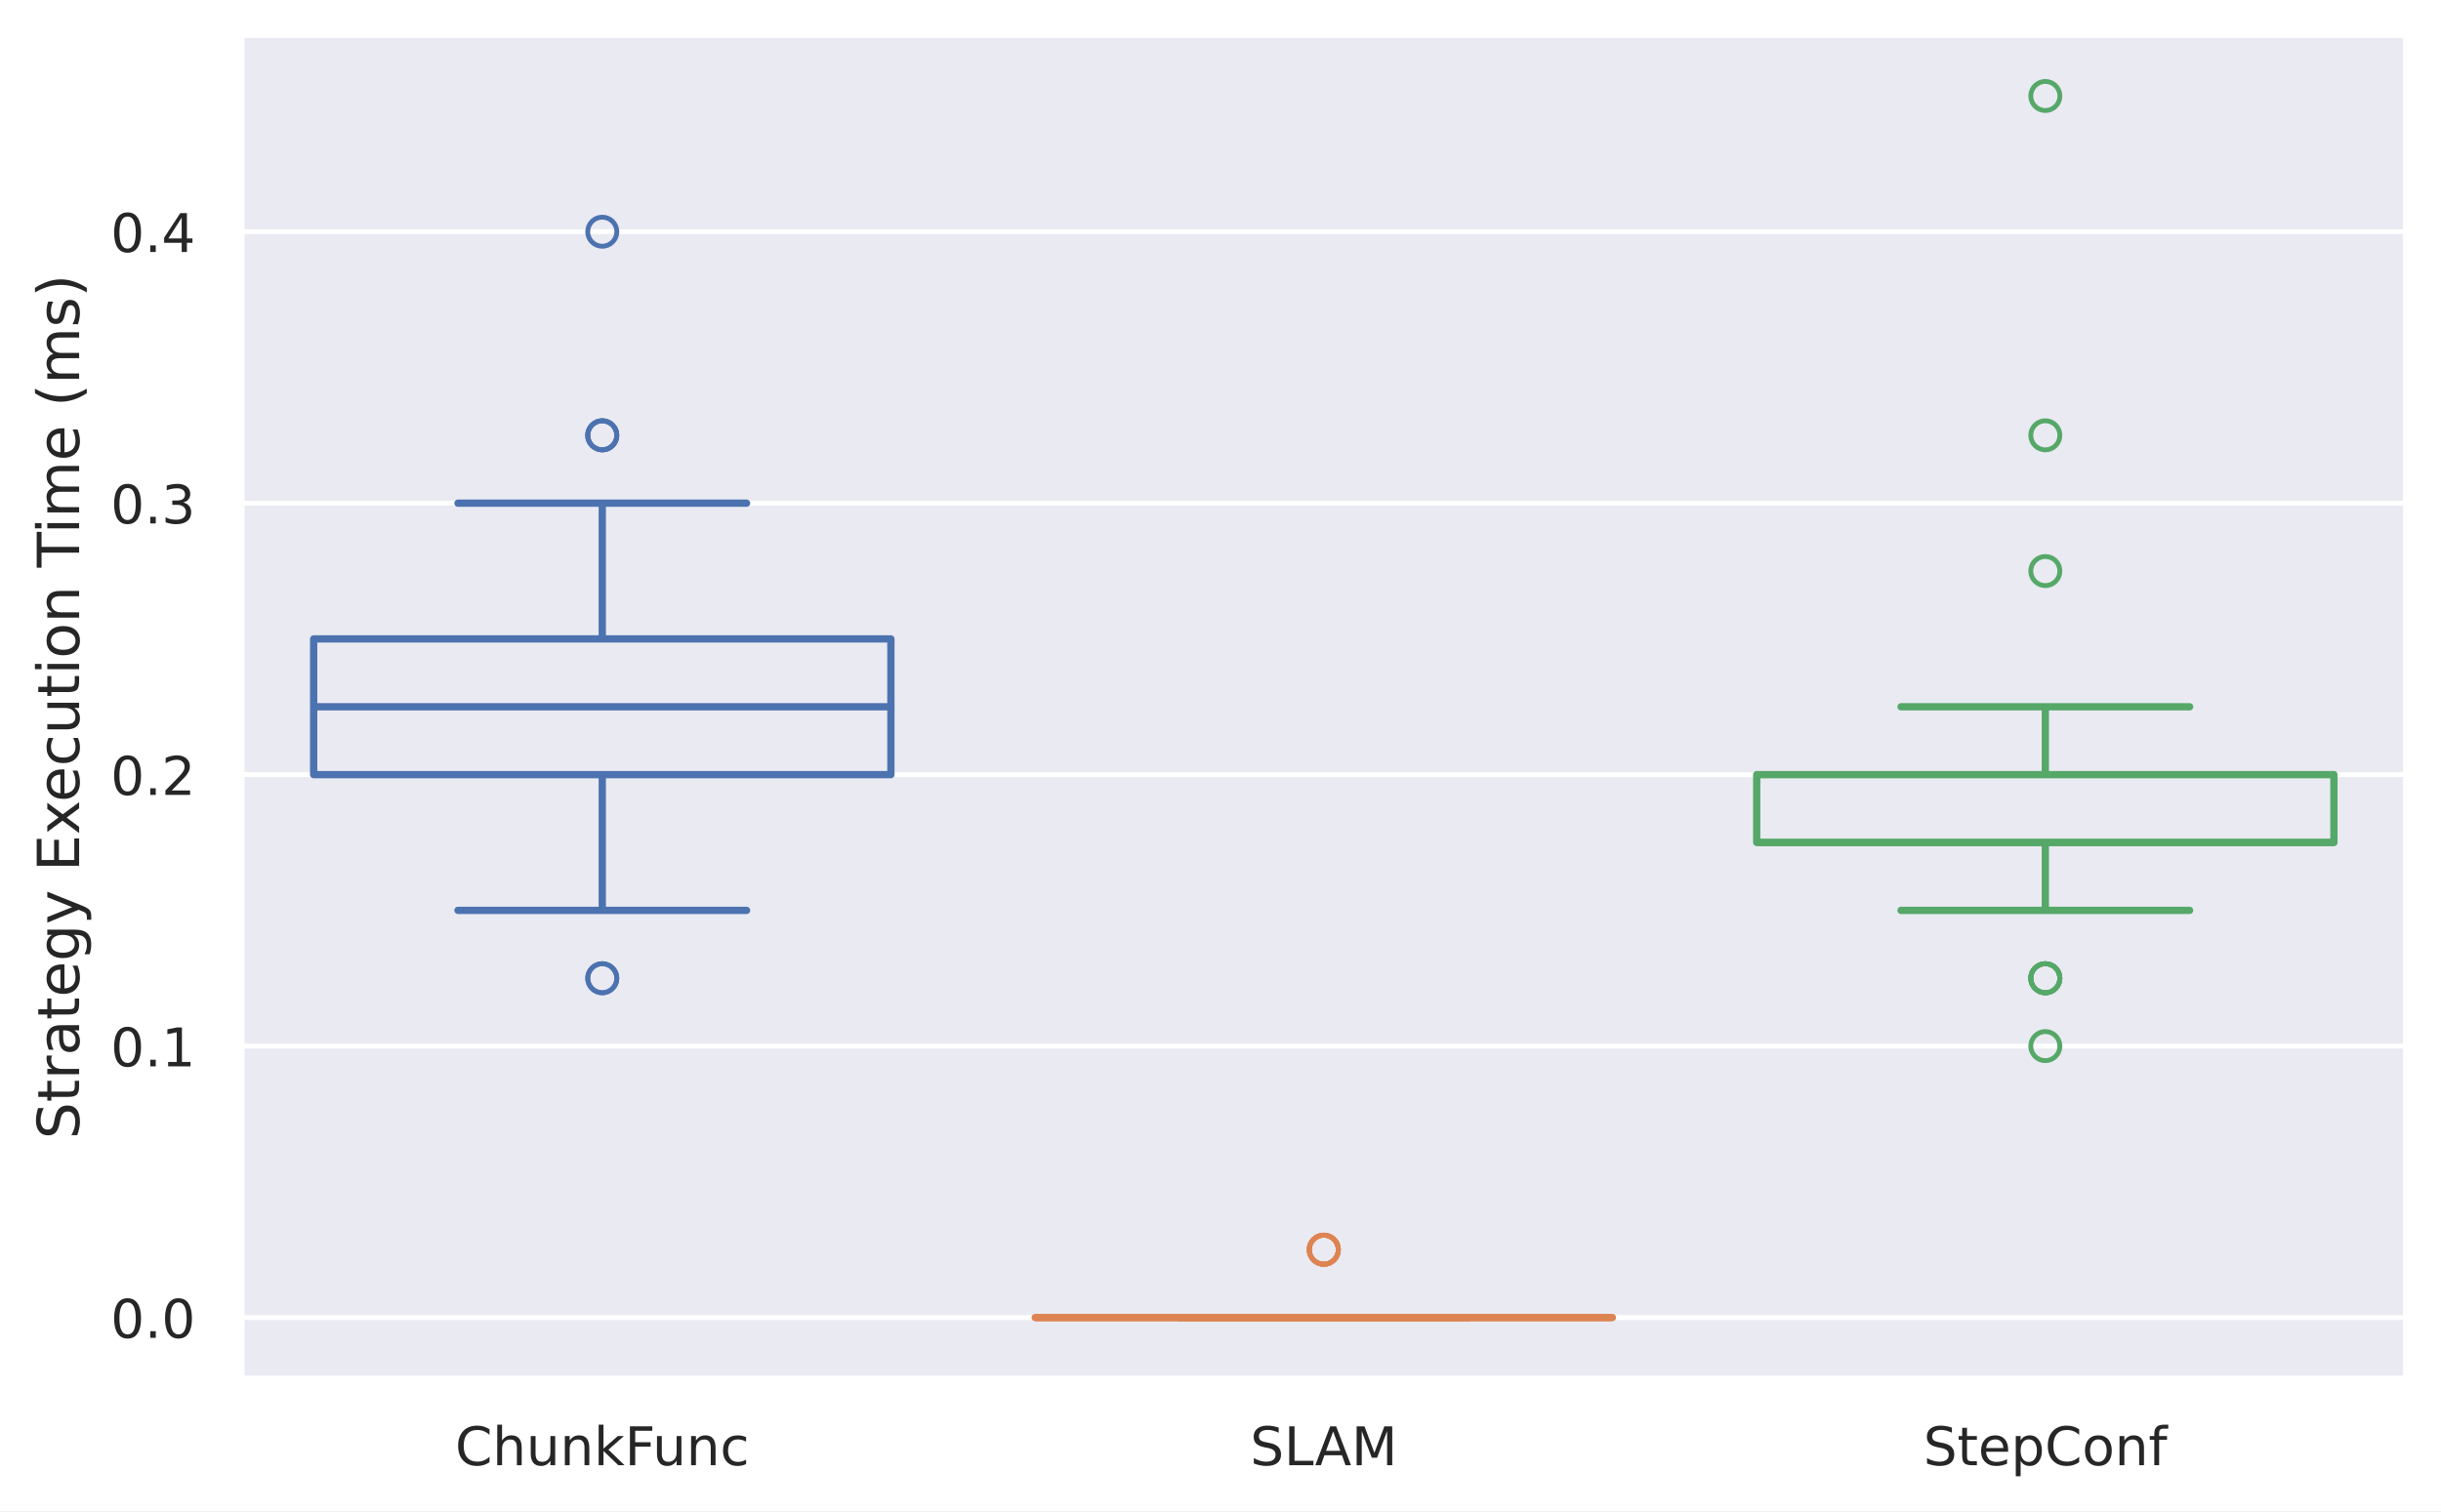
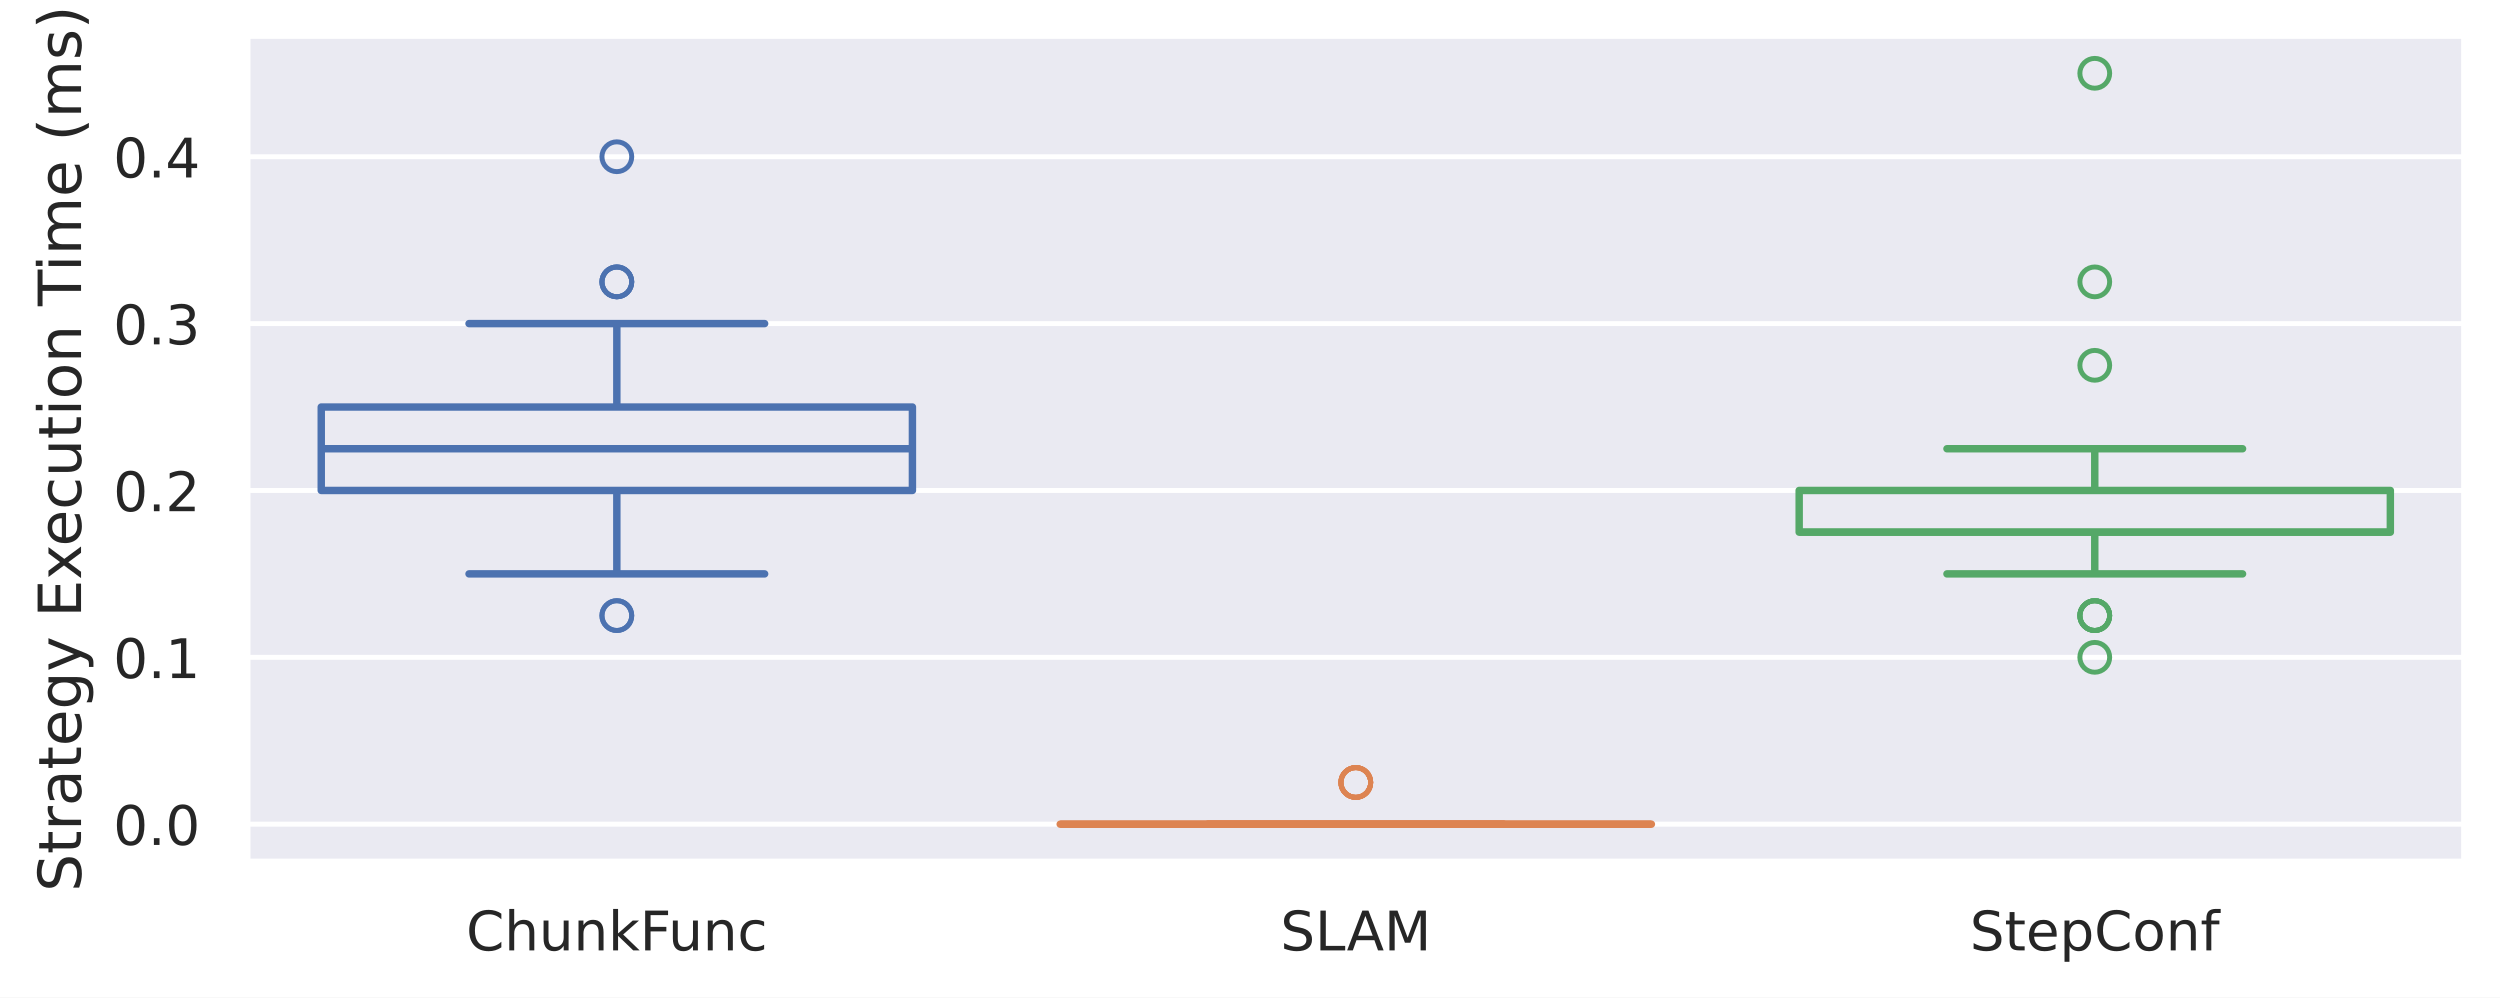
- <svg xmlns="http://www.w3.org/2000/svg" xmlns:xlink="http://www.w3.org/1999/xlink" width="503.407pt" height="311.746pt" viewBox="0 0 503.407 311.746" version="1.1">
+ <svg xmlns="http://www.w3.org/2000/svg" xmlns:xlink="http://www.w3.org/1999/xlink" width="503.407pt" height="200.866pt" viewBox="0 0 503.407 200.866" version="1.1">
  <defs>
    <style type="text/css">*{stroke-linejoin: round; stroke-linecap: butt}</style>
  </defs>
  <g id="figure_1">
    <g id="patch_1">
-       <path d="M 0 311.746  L 503.407 311.746  L 503.407 0  L 0 0  z " style="fill: #ffffff" />
+       <path d="M 0 200.866  L 503.407 200.866  L 503.407 0  L 0 0  z " style="fill: #ffffff" />
    </g>
    <g id="axes_1">
      <g id="patch_2">
-         <path d="M 49.807 284.4  L 496.207 284.4  L 496.207 7.2  L 49.807 7.2  z " style="fill: #eaeaf2" />
+         <path d="M 49.807 173.52  L 496.207 173.52  L 496.207 7.2  L 49.807 7.2  z " style="fill: #eaeaf2" />
      </g>
      <g id="matplotlib.axis_1">
        <g id="xtick_1">
          <g id="text_1">
-             <g style="fill: #262626" transform="translate(93.86867 302.2583) scale(0.11 -0.11)">
+             <g style="fill: #262626" transform="translate(93.86867 191.3783) scale(0.11 -0.11)">
              <defs>
                <path id="DejaVuSans-43" d="M 4122 4306  L 4122 3641  Q 3803 3938 3442 4084  Q 3081 4231 2675 4231  Q 1875 4231 1450 3742  Q 1025 3253 1025 2328  Q 1025 1406 1450 917  Q 1875 428 2675 428  Q 3081 428 3442 575  Q 3803 722 4122 1019  L 4122 359  Q 3791 134 3420 21  Q 3050 -91 2638 -91  Q 1578 -91 968 557  Q 359 1206 359 2328  Q 359 3453 968 4101  Q 1578 4750 2638 4750  Q 3056 4750 3426 4639  Q 3797 4528 4122 4306  z " transform="scale(0.015625)" />
                <path id="DejaVuSans-68" d="M 3513 2113  L 3513 0  L 2938 0  L 2938 2094  Q 2938 2591 2744 2837  Q 2550 3084 2163 3084  Q 1697 3084 1428 2787  Q 1159 2491 1159 1978  L 1159 0  L 581 0  L 581 4863  L 1159 4863  L 1159 2956  Q 1366 3272 1645 3428  Q 1925 3584 2291 3584  Q 2894 3584 3203 3211  Q 3513 2838 3513 2113  z " transform="scale(0.015625)" />
                <path id="DejaVuSans-75" d="M 544 1381  L 544 3500  L 1119 3500  L 1119 1403  Q 1119 906 1312 657  Q 1506 409 1894 409  Q 2359 409 2629 706  Q 2900 1003 2900 1516  L 2900 3500  L 3475 3500  L 3475 0  L 2900 0  L 2900 538  Q 2691 219 2414 64  Q 2138 -91 1772 -91  Q 1169 -91 856 284  Q 544 659 544 1381  z M 1991 3584  L 1991 3584  z " transform="scale(0.015625)" />
                <path id="DejaVuSans-6e" d="M 3513 2113  L 3513 0  L 2938 0  L 2938 2094  Q 2938 2591 2744 2837  Q 2550 3084 2163 3084  Q 1697 3084 1428 2787  Q 1159 2491 1159 1978  L 1159 0  L 581 0  L 581 3500  L 1159 3500  L 1159 2956  Q 1366 3272 1645 3428  Q 1925 3584 2291 3584  Q 2894 3584 3203 3211  Q 3513 2838 3513 2113  z " transform="scale(0.015625)" />
                <path id="DejaVuSans-6b" d="M 581 4863  L 1159 4863  L 1159 1991  L 2875 3500  L 3609 3500  L 1753 1863  L 3688 0  L 2938 0  L 1159 1709  L 1159 0  L 581 0  L 581 4863  z " transform="scale(0.015625)" />
                <path id="DejaVuSans-46" d="M 628 4666  L 3309 4666  L 3309 4134  L 1259 4134  L 1259 2759  L 3109 2759  L 3109 2228  L 1259 2228  L 1259 0  L 628 0  L 628 4666  z " transform="scale(0.015625)" />
                <path id="DejaVuSans-63" d="M 3122 3366  L 3122 2828  Q 2878 2963 2633 3030  Q 2388 3097 2138 3097  Q 1578 3097 1268 2742  Q 959 2388 959 1747  Q 959 1106 1268 751  Q 1578 397 2138 397  Q 2388 397 2633 464  Q 2878 531 3122 666  L 3122 134  Q 2881 22 2623 -34  Q 2366 -91 2075 -91  Q 1284 -91 818 406  Q 353 903 353 1747  Q 353 2603 823 3093  Q 1294 3584 2113 3584  Q 2378 3584 2631 3529  Q 2884 3475 3122 3366  z " transform="scale(0.015625)" />
              </defs>
              <use xlink:href="#DejaVuSans-43" />
              <use xlink:href="#DejaVuSans-68" x="69.824" />
              <use xlink:href="#DejaVuSans-75" x="133.203" />
              <use xlink:href="#DejaVuSans-6e" x="196.582" />
              <use xlink:href="#DejaVuSans-6b" x="259.961" />
              <use xlink:href="#DejaVuSans-46" x="317.871" />
              <use xlink:href="#DejaVuSans-75" x="369.891" />
              <use xlink:href="#DejaVuSans-6e" x="433.27" />
              <use xlink:href="#DejaVuSans-63" x="496.648" />
            </g>
          </g>
        </g>
        <g id="xtick_2">
          <g id="text_2">
-             <g style="fill: #262626" transform="translate(257.8195 302.2583) scale(0.11 -0.11)">
+             <g style="fill: #262626" transform="translate(257.8195 191.3783) scale(0.11 -0.11)">
              <defs>
                <path id="DejaVuSans-53" d="M 3425 4513  L 3425 3897  Q 3066 4069 2747 4153  Q 2428 4238 2131 4238  Q 1616 4238 1336 4038  Q 1056 3838 1056 3469  Q 1056 3159 1242 3001  Q 1428 2844 1947 2747  L 2328 2669  Q 3034 2534 3370 2195  Q 3706 1856 3706 1288  Q 3706 609 3251 259  Q 2797 -91 1919 -91  Q 1588 -91 1214 -16  Q 841 59 441 206  L 441 856  Q 825 641 1194 531  Q 1563 422 1919 422  Q 2459 422 2753 634  Q 3047 847 3047 1241  Q 3047 1584 2836 1778  Q 2625 1972 2144 2069  L 1759 2144  Q 1053 2284 737 2584  Q 422 2884 422 3419  Q 422 4038 858 4394  Q 1294 4750 2059 4750  Q 2388 4750 2728 4690  Q 3069 4631 3425 4513  z " transform="scale(0.015625)" />
                <path id="DejaVuSans-4c" d="M 628 4666  L 1259 4666  L 1259 531  L 3531 531  L 3531 0  L 628 0  L 628 4666  z " transform="scale(0.015625)" />
                <path id="DejaVuSans-41" d="M 2188 4044  L 1331 1722  L 3047 1722  L 2188 4044  z M 1831 4666  L 2547 4666  L 4325 0  L 3669 0  L 3244 1197  L 1141 1197  L 716 0  L 50 0  L 1831 4666  z " transform="scale(0.015625)" />
                <path id="DejaVuSans-4d" d="M 628 4666  L 1569 4666  L 2759 1491  L 3956 4666  L 4897 4666  L 4897 0  L 4281 0  L 4281 4097  L 3078 897  L 2444 897  L 1241 4097  L 1241 0  L 628 0  L 628 4666  z " transform="scale(0.015625)" />
              </defs>
              <use xlink:href="#DejaVuSans-53" />
              <use xlink:href="#DejaVuSans-4c" x="63.477" />
              <use xlink:href="#DejaVuSans-41" x="121.439" />
              <use xlink:href="#DejaVuSans-4d" x="189.848" />
            </g>
          </g>
        </g>
        <g id="xtick_3">
          <g id="text_3">
-             <g style="fill: #262626" transform="translate(396.6559 302.2583) scale(0.11 -0.11)">
+             <g style="fill: #262626" transform="translate(396.6559 191.3783) scale(0.11 -0.11)">
              <defs>
                <path id="DejaVuSans-74" d="M 1172 4494  L 1172 3500  L 2356 3500  L 2356 3053  L 1172 3053  L 1172 1153  Q 1172 725 1289 603  Q 1406 481 1766 481  L 2356 481  L 2356 0  L 1766 0  Q 1100 0 847 248  Q 594 497 594 1153  L 594 3053  L 172 3053  L 172 3500  L 594 3500  L 594 4494  L 1172 4494  z " transform="scale(0.015625)" />
                <path id="DejaVuSans-65" d="M 3597 1894  L 3597 1613  L 953 1613  Q 991 1019 1311 708  Q 1631 397 2203 397  Q 2534 397 2845 478  Q 3156 559 3463 722  L 3463 178  Q 3153 47 2828 -22  Q 2503 -91 2169 -91  Q 1331 -91 842 396  Q 353 884 353 1716  Q 353 2575 817 3079  Q 1281 3584 2069 3584  Q 2775 3584 3186 3129  Q 3597 2675 3597 1894  z M 3022 2063  Q 3016 2534 2758 2815  Q 2500 3097 2075 3097  Q 1594 3097 1305 2825  Q 1016 2553 972 2059  L 3022 2063  z " transform="scale(0.015625)" />
                <path id="DejaVuSans-70" d="M 1159 525  L 1159 -1331  L 581 -1331  L 581 3500  L 1159 3500  L 1159 2969  Q 1341 3281 1617 3432  Q 1894 3584 2278 3584  Q 2916 3584 3314 3078  Q 3713 2572 3713 1747  Q 3713 922 3314 415  Q 2916 -91 2278 -91  Q 1894 -91 1617 61  Q 1341 213 1159 525  z M 3116 1747  Q 3116 2381 2855 2742  Q 2594 3103 2138 3103  Q 1681 3103 1420 2742  Q 1159 2381 1159 1747  Q 1159 1113 1420 752  Q 1681 391 2138 391  Q 2594 391 2855 752  Q 3116 1113 3116 1747  z " transform="scale(0.015625)" />
                <path id="DejaVuSans-6f" d="M 1959 3097  Q 1497 3097 1228 2736  Q 959 2375 959 1747  Q 959 1119 1226 758  Q 1494 397 1959 397  Q 2419 397 2687 759  Q 2956 1122 2956 1747  Q 2956 2369 2687 2733  Q 2419 3097 1959 3097  z M 1959 3584  Q 2709 3584 3137 3096  Q 3566 2609 3566 1747  Q 3566 888 3137 398  Q 2709 -91 1959 -91  Q 1206 -91 779 398  Q 353 888 353 1747  Q 353 2609 779 3096  Q 1206 3584 1959 3584  z " transform="scale(0.015625)" />
                <path id="DejaVuSans-66" d="M 2375 4863  L 2375 4384  L 1825 4384  Q 1516 4384 1395 4259  Q 1275 4134 1275 3809  L 1275 3500  L 2222 3500  L 2222 3053  L 1275 3053  L 1275 0  L 697 0  L 697 3053  L 147 3053  L 147 3500  L 697 3500  L 697 3744  Q 697 4328 969 4595  Q 1241 4863 1831 4863  L 2375 4863  z " transform="scale(0.015625)" />
              </defs>
              <use xlink:href="#DejaVuSans-53" />
              <use xlink:href="#DejaVuSans-74" x="63.477" />
              <use xlink:href="#DejaVuSans-65" x="102.686" />
              <use xlink:href="#DejaVuSans-70" x="164.209" />
              <use xlink:href="#DejaVuSans-43" x="227.686" />
              <use xlink:href="#DejaVuSans-6f" x="297.51" />
              <use xlink:href="#DejaVuSans-6e" x="358.691" />
              <use xlink:href="#DejaVuSans-66" x="422.07" />
            </g>
          </g>
        </g>
      </g>
      <g id="matplotlib.axis_2">
        <g id="ytick_1">
          <g id="line2d_1">
-             <path d="M 49.807 271.8  L 496.207 271.8  " clip-path="url(#pc8865e5536)" style="fill: none; stroke: #ffffff; stroke-linecap: round" />
+             <path d="M 49.807 165.96  L 496.207 165.96  " clip-path="url(#pbeb9fc0317)" style="fill: none; stroke: #ffffff; stroke-linecap: round" />
          </g>
          <g id="text_4">
-             <g style="fill: #262626" transform="translate(22.81375 275.9791) scale(0.11 -0.11)">
+             <g style="fill: #262626" transform="translate(22.81375 170.1391) scale(0.11 -0.11)">
              <defs>
                <path id="DejaVuSans-30" d="M 2034 4250  Q 1547 4250 1301 3770  Q 1056 3291 1056 2328  Q 1056 1369 1301 889  Q 1547 409 2034 409  Q 2525 409 2770 889  Q 3016 1369 3016 2328  Q 3016 3291 2770 3770  Q 2525 4250 2034 4250  z M 2034 4750  Q 2819 4750 3233 4129  Q 3647 3509 3647 2328  Q 3647 1150 3233 529  Q 2819 -91 2034 -91  Q 1250 -91 836 529  Q 422 1150 422 2328  Q 422 3509 836 4129  Q 1250 4750 2034 4750  z " transform="scale(0.015625)" />
                <path id="DejaVuSans-2e" d="M 684 794  L 1344 794  L 1344 0  L 684 0  L 684 794  z " transform="scale(0.015625)" />
              </defs>
              <use xlink:href="#DejaVuSans-30" />
              <use xlink:href="#DejaVuSans-2e" x="63.623" />
              <use xlink:href="#DejaVuSans-30" x="95.41" />
            </g>
          </g>
        </g>
        <g id="ytick_2">
          <g id="line2d_2">
-             <path d="M 49.807 215.8  L 496.207 215.8  " clip-path="url(#pc8865e5536)" style="fill: none; stroke: #ffffff; stroke-linecap: round" />
+             <path d="M 49.807 132.36  L 496.207 132.36  " clip-path="url(#pbeb9fc0317)" style="fill: none; stroke: #ffffff; stroke-linecap: round" />
          </g>
          <g id="text_5">
-             <g style="fill: #262626" transform="translate(22.81375 219.9791) scale(0.11 -0.11)">
+             <g style="fill: #262626" transform="translate(22.81375 136.5391) scale(0.11 -0.11)">
              <defs>
                <path id="DejaVuSans-31" d="M 794 531  L 1825 531  L 1825 4091  L 703 3866  L 703 4441  L 1819 4666  L 2450 4666  L 2450 531  L 3481 531  L 3481 0  L 794 0  L 794 531  z " transform="scale(0.015625)" />
              </defs>
              <use xlink:href="#DejaVuSans-30" />
              <use xlink:href="#DejaVuSans-2e" x="63.623" />
              <use xlink:href="#DejaVuSans-31" x="95.41" />
            </g>
          </g>
        </g>
        <g id="ytick_3">
          <g id="line2d_3">
-             <path d="M 49.807 159.8  L 496.207 159.8  " clip-path="url(#pc8865e5536)" style="fill: none; stroke: #ffffff; stroke-linecap: round" />
+             <path d="M 49.807 98.76  L 496.207 98.76  " clip-path="url(#pbeb9fc0317)" style="fill: none; stroke: #ffffff; stroke-linecap: round" />
          </g>
          <g id="text_6">
-             <g style="fill: #262626" transform="translate(22.81375 163.9791) scale(0.11 -0.11)">
+             <g style="fill: #262626" transform="translate(22.81375 102.9391) scale(0.11 -0.11)">
              <defs>
                <path id="DejaVuSans-32" d="M 1228 531  L 3431 531  L 3431 0  L 469 0  L 469 531  Q 828 903 1448 1529  Q 2069 2156 2228 2338  Q 2531 2678 2651 2914  Q 2772 3150 2772 3378  Q 2772 3750 2511 3984  Q 2250 4219 1831 4219  Q 1534 4219 1204 4116  Q 875 4013 500 3803  L 500 4441  Q 881 4594 1212 4672  Q 1544 4750 1819 4750  Q 2544 4750 2975 4387  Q 3406 4025 3406 3419  Q 3406 3131 3298 2873  Q 3191 2616 2906 2266  Q 2828 2175 2409 1742  Q 1991 1309 1228 531  z " transform="scale(0.015625)" />
              </defs>
              <use xlink:href="#DejaVuSans-30" />
              <use xlink:href="#DejaVuSans-2e" x="63.623" />
              <use xlink:href="#DejaVuSans-32" x="95.41" />
            </g>
          </g>
        </g>
        <g id="ytick_4">
          <g id="line2d_4">
-             <path d="M 49.807 103.8  L 496.207 103.8  " clip-path="url(#pc8865e5536)" style="fill: none; stroke: #ffffff; stroke-linecap: round" />
+             <path d="M 49.807 65.16  L 496.207 65.16  " clip-path="url(#pbeb9fc0317)" style="fill: none; stroke: #ffffff; stroke-linecap: round" />
          </g>
          <g id="text_7">
-             <g style="fill: #262626" transform="translate(22.81375 107.9791) scale(0.11 -0.11)">
+             <g style="fill: #262626" transform="translate(22.81375 69.33914) scale(0.11 -0.11)">
              <defs>
                <path id="DejaVuSans-33" d="M 2597 2516  Q 3050 2419 3304 2112  Q 3559 1806 3559 1356  Q 3559 666 3084 287  Q 2609 -91 1734 -91  Q 1441 -91 1130 -33  Q 819 25 488 141  L 488 750  Q 750 597 1062 519  Q 1375 441 1716 441  Q 2309 441 2620 675  Q 2931 909 2931 1356  Q 2931 1769 2642 2001  Q 2353 2234 1838 2234  L 1294 2234  L 1294 2753  L 1863 2753  Q 2328 2753 2575 2939  Q 2822 3125 2822 3475  Q 2822 3834 2567 4026  Q 2313 4219 1838 4219  Q 1578 4219 1281 4162  Q 984 4106 628 3988  L 628 4550  Q 988 4650 1302 4700  Q 1616 4750 1894 4750  Q 2613 4750 3031 4423  Q 3450 4097 3450 3541  Q 3450 3153 3228 2886  Q 3006 2619 2597 2516  z " transform="scale(0.015625)" />
              </defs>
              <use xlink:href="#DejaVuSans-30" />
              <use xlink:href="#DejaVuSans-2e" x="63.623" />
              <use xlink:href="#DejaVuSans-33" x="95.41" />
            </g>
          </g>
        </g>
        <g id="ytick_5">
          <g id="line2d_5">
-             <path d="M 49.807 47.8  L 496.207 47.8  " clip-path="url(#pc8865e5536)" style="fill: none; stroke: #ffffff; stroke-linecap: round" />
+             <path d="M 49.807 31.56  L 496.207 31.56  " clip-path="url(#pbeb9fc0317)" style="fill: none; stroke: #ffffff; stroke-linecap: round" />
          </g>
          <g id="text_8">
-             <g style="fill: #262626" transform="translate(22.81375 51.97914) scale(0.11 -0.11)">
+             <g style="fill: #262626" transform="translate(22.81375 35.73914) scale(0.11 -0.11)">
              <defs>
                <path id="DejaVuSans-34" d="M 2419 4116  L 825 1625  L 2419 1625  L 2419 4116  z M 2253 4666  L 3047 4666  L 3047 1625  L 3713 1625  L 3713 1100  L 3047 1100  L 3047 0  L 2419 0  L 2419 1100  L 313 1100  L 313 1709  L 2253 4666  z " transform="scale(0.015625)" />
              </defs>
              <use xlink:href="#DejaVuSans-30" />
              <use xlink:href="#DejaVuSans-2e" x="63.623" />
              <use xlink:href="#DejaVuSans-34" x="95.41" />
            </g>
          </g>
        </g>
        <g id="text_9">
-           <g style="fill: #262626" transform="translate(16.31812 235.0031) rotate(-90) scale(0.12 -0.12)">
+           <g style="fill: #262626" transform="translate(16.31812 179.5631) rotate(-90) scale(0.12 -0.12)">
            <defs>
              <path id="DejaVuSans-72" d="M 2631 2963  Q 2534 3019 2420 3045  Q 2306 3072 2169 3072  Q 1681 3072 1420 2755  Q 1159 2438 1159 1844  L 1159 0  L 581 0  L 581 3500  L 1159 3500  L 1159 2956  Q 1341 3275 1631 3429  Q 1922 3584 2338 3584  Q 2397 3584 2469 3576  Q 2541 3569 2628 3553  L 2631 2963  z " transform="scale(0.015625)" />
              <path id="DejaVuSans-61" d="M 2194 1759  Q 1497 1759 1228 1600  Q 959 1441 959 1056  Q 959 750 1161 570  Q 1363 391 1709 391  Q 2188 391 2477 730  Q 2766 1069 2766 1631  L 2766 1759  L 2194 1759  z M 3341 1997  L 3341 0  L 2766 0  L 2766 531  Q 2569 213 2275 61  Q 1981 -91 1556 -91  Q 1019 -91 701 211  Q 384 513 384 1019  Q 384 1609 779 1909  Q 1175 2209 1959 2209  L 2766 2209  L 2766 2266  Q 2766 2663 2505 2880  Q 2244 3097 1772 3097  Q 1472 3097 1187 3025  Q 903 2953 641 2809  L 641 3341  Q 956 3463 1253 3523  Q 1550 3584 1831 3584  Q 2591 3584 2966 3190  Q 3341 2797 3341 1997  z " transform="scale(0.015625)" />
              <path id="DejaVuSans-67" d="M 2906 1791  Q 2906 2416 2648 2759  Q 2391 3103 1925 3103  Q 1463 3103 1205 2759  Q 947 2416 947 1791  Q 947 1169 1205 825  Q 1463 481 1925 481  Q 2391 481 2648 825  Q 2906 1169 2906 1791  z M 3481 434  Q 3481 -459 3084 -895  Q 2688 -1331 1869 -1331  Q 1566 -1331 1297 -1286  Q 1028 -1241 775 -1147  L 775 -588  Q 1028 -725 1275 -790  Q 1522 -856 1778 -856  Q 2344 -856 2625 -561  Q 2906 -266 2906 331  L 2906 616  Q 2728 306 2450 153  Q 2172 0 1784 0  Q 1141 0 747 490  Q 353 981 353 1791  Q 353 2603 747 3093  Q 1141 3584 1784 3584  Q 2172 3584 2450 3431  Q 2728 3278 2906 2969  L 2906 3500  L 3481 3500  L 3481 434  z " transform="scale(0.015625)" />
              <path id="DejaVuSans-79" d="M 2059 -325  Q 1816 -950 1584 -1140  Q 1353 -1331 966 -1331  L 506 -1331  L 506 -850  L 844 -850  Q 1081 -850 1212 -737  Q 1344 -625 1503 -206  L 1606 56  L 191 3500  L 800 3500  L 1894 763  L 2988 3500  L 3597 3500  L 2059 -325  z " transform="scale(0.015625)" />
              <path id="DejaVuSans-20" transform="scale(0.015625)" />
              <path id="DejaVuSans-45" d="M 628 4666  L 3578 4666  L 3578 4134  L 1259 4134  L 1259 2753  L 3481 2753  L 3481 2222  L 1259 2222  L 1259 531  L 3634 531  L 3634 0  L 628 0  L 628 4666  z " transform="scale(0.015625)" />
              <path id="DejaVuSans-78" d="M 3513 3500  L 2247 1797  L 3578 0  L 2900 0  L 1881 1375  L 863 0  L 184 0  L 1544 1831  L 300 3500  L 978 3500  L 1906 2253  L 2834 3500  L 3513 3500  z " transform="scale(0.015625)" />
              <path id="DejaVuSans-69" d="M 603 3500  L 1178 3500  L 1178 0  L 603 0  L 603 3500  z M 603 4863  L 1178 4863  L 1178 4134  L 603 4134  L 603 4863  z " transform="scale(0.015625)" />
              <path id="DejaVuSans-54" d="M -19 4666  L 3928 4666  L 3928 4134  L 2272 4134  L 2272 0  L 1638 0  L 1638 4134  L -19 4134  L -19 4666  z " transform="scale(0.015625)" />
              <path id="DejaVuSans-6d" d="M 3328 2828  Q 3544 3216 3844 3400  Q 4144 3584 4550 3584  Q 5097 3584 5394 3201  Q 5691 2819 5691 2113  L 5691 0  L 5113 0  L 5113 2094  Q 5113 2597 4934 2840  Q 4756 3084 4391 3084  Q 3944 3084 3684 2787  Q 3425 2491 3425 1978  L 3425 0  L 2847 0  L 2847 2094  Q 2847 2600 2669 2842  Q 2491 3084 2119 3084  Q 1678 3084 1418 2786  Q 1159 2488 1159 1978  L 1159 0  L 581 0  L 581 3500  L 1159 3500  L 1159 2956  Q 1356 3278 1631 3431  Q 1906 3584 2284 3584  Q 2666 3584 2933 3390  Q 3200 3197 3328 2828  z " transform="scale(0.015625)" />
              <path id="DejaVuSans-28" d="M 1984 4856  Q 1566 4138 1362 3434  Q 1159 2731 1159 2009  Q 1159 1288 1364 580  Q 1569 -128 1984 -844  L 1484 -844  Q 1016 -109 783 600  Q 550 1309 550 2009  Q 550 2706 781 3412  Q 1013 4119 1484 4856  L 1984 4856  z " transform="scale(0.015625)" />
              <path id="DejaVuSans-73" d="M 2834 3397  L 2834 2853  Q 2591 2978 2328 3040  Q 2066 3103 1784 3103  Q 1356 3103 1142 2972  Q 928 2841 928 2578  Q 928 2378 1081 2264  Q 1234 2150 1697 2047  L 1894 2003  Q 2506 1872 2764 1633  Q 3022 1394 3022 966  Q 3022 478 2636 193  Q 2250 -91 1575 -91  Q 1294 -91 989 -36  Q 684 19 347 128  L 347 722  Q 666 556 975 473  Q 1284 391 1588 391  Q 1994 391 2212 530  Q 2431 669 2431 922  Q 2431 1156 2273 1281  Q 2116 1406 1581 1522  L 1381 1569  Q 847 1681 609 1914  Q 372 2147 372 2553  Q 372 3047 722 3315  Q 1072 3584 1716 3584  Q 2034 3584 2315 3537  Q 2597 3491 2834 3397  z " transform="scale(0.015625)" />
              <path id="DejaVuSans-29" d="M 513 4856  L 1013 4856  Q 1481 4119 1714 3412  Q 1947 2706 1947 2009  Q 1947 1309 1714 600  Q 1481 -109 1013 -844  L 513 -844  Q 928 -128 1133 580  Q 1338 1288 1338 2009  Q 1338 2731 1133 3434  Q 928 4138 513 4856  z " transform="scale(0.015625)" />
            </defs>
            <use xlink:href="#DejaVuSans-53" />
            <use xlink:href="#DejaVuSans-74" x="63.477" />
            <use xlink:href="#DejaVuSans-72" x="102.686" />
            <use xlink:href="#DejaVuSans-61" x="143.799" />
            <use xlink:href="#DejaVuSans-74" x="205.078" />
            <use xlink:href="#DejaVuSans-65" x="244.287" />
            <use xlink:href="#DejaVuSans-67" x="305.811" />
            <use xlink:href="#DejaVuSans-79" x="369.287" />
            <use xlink:href="#DejaVuSans-20" x="428.467" />
            <use xlink:href="#DejaVuSans-45" x="460.254" />
            <use xlink:href="#DejaVuSans-78" x="523.438" />
            <use xlink:href="#DejaVuSans-65" x="579.492" />
            <use xlink:href="#DejaVuSans-63" x="641.016" />
            <use xlink:href="#DejaVuSans-75" x="695.996" />
            <use xlink:href="#DejaVuSans-74" x="759.375" />
            <use xlink:href="#DejaVuSans-69" x="798.584" />
            <use xlink:href="#DejaVuSans-6f" x="826.367" />
            <use xlink:href="#DejaVuSans-6e" x="887.549" />
            <use xlink:href="#DejaVuSans-20" x="950.928" />
            <use xlink:href="#DejaVuSans-54" x="982.715" />
            <use xlink:href="#DejaVuSans-69" x="1040.674" />
            <use xlink:href="#DejaVuSans-6d" x="1068.457" />
            <use xlink:href="#DejaVuSans-65" x="1165.869" />
            <use xlink:href="#DejaVuSans-20" x="1227.393" />
            <use xlink:href="#DejaVuSans-28" x="1259.18" />
            <use xlink:href="#DejaVuSans-6d" x="1298.193" />
            <use xlink:href="#DejaVuSans-73" x="1395.605" />
            <use xlink:href="#DejaVuSans-29" x="1447.705" />
          </g>
        </g>
      </g>
      <g id="line2d_6">
-         <path d="M 64.687 159.8  L 183.727 159.8  L 183.727 131.8  L 64.687 131.8  L 64.687 159.8  " clip-path="url(#pc8865e5536)" style="fill: none; stroke: #4c72b0; stroke-width: 1.5; stroke-linecap: round" />
+         <path d="M 64.687 98.76  L 183.727 98.76  L 183.727 81.96  L 64.687 81.96  L 64.687 98.76  " clip-path="url(#pbeb9fc0317)" style="fill: none; stroke: #4c72b0; stroke-width: 1.5; stroke-linecap: round" />
      </g>
      <g id="line2d_7">
-         <path d="M 124.207 159.8  L 124.207 187.8  " clip-path="url(#pc8865e5536)" style="fill: none; stroke: #4c72b0; stroke-width: 1.5" />
+         <path d="M 124.207 98.76  L 124.207 115.56  " clip-path="url(#pbeb9fc0317)" style="fill: none; stroke: #4c72b0; stroke-width: 1.5" />
      </g>
      <g id="line2d_8">
-         <path d="M 124.207 131.8  L 124.207 103.8  " clip-path="url(#pc8865e5536)" style="fill: none; stroke: #4c72b0; stroke-width: 1.5" />
+         <path d="M 124.207 81.96  L 124.207 65.16  " clip-path="url(#pbeb9fc0317)" style="fill: none; stroke: #4c72b0; stroke-width: 1.5" />
      </g>
      <g id="line2d_9">
-         <path d="M 94.447 187.8  L 153.967 187.8  " clip-path="url(#pc8865e5536)" style="fill: none; stroke: #4c72b0; stroke-width: 1.5; stroke-linecap: round" />
+         <path d="M 94.447 115.56  L 153.967 115.56  " clip-path="url(#pbeb9fc0317)" style="fill: none; stroke: #4c72b0; stroke-width: 1.5; stroke-linecap: round" />
      </g>
      <g id="line2d_10">
-         <path d="M 94.447 103.8  L 153.967 103.8  " clip-path="url(#pc8865e5536)" style="fill: none; stroke: #4c72b0; stroke-width: 1.5; stroke-linecap: round" />
+         <path d="M 94.447 65.16  L 153.967 65.16  " clip-path="url(#pbeb9fc0317)" style="fill: none; stroke: #4c72b0; stroke-width: 1.5; stroke-linecap: round" />
      </g>
      <g id="line2d_11">
        <defs>
-           <path id="m9c77fba52f" d="M 0 3  C 0.796 3 1.559 2.684 2.121 2.121  C 2.684 1.559 3 0.796 3 0  C 3 -0.796 2.684 -1.559 2.121 -2.121  C 1.559 -2.684 0.796 -3 0 -3  C -0.796 -3 -1.559 -2.684 -2.121 -2.121  C -2.684 -1.559 -3 -0.796 -3 0  C -3 0.796 -2.684 1.559 -2.121 2.121  C -1.559 2.684 -0.796 3 0 3  z " style="stroke: #4c72b0" />
+           <path id="m2f176f220e" d="M 0 3  C 0.796 3 1.559 2.684 2.121 2.121  C 2.684 1.559 3 0.796 3 0  C 3 -0.796 2.684 -1.559 2.121 -2.121  C 1.559 -2.684 0.796 -3 0 -3  C -0.796 -3 -1.559 -2.684 -2.121 -2.121  C -2.684 -1.559 -3 -0.796 -3 0  C -3 0.796 -2.684 1.559 -2.121 2.121  C -1.559 2.684 -0.796 3 0 3  z " style="stroke: #4c72b0" />
        </defs>
-         <g clip-path="url(#pc8865e5536)">
-           <use xlink:href="#m9c77fba52f" x="124.207" y="201.8" style="fill-opacity: 0; stroke: #4c72b0" />
-           <use xlink:href="#m9c77fba52f" x="124.207" y="201.8" style="fill-opacity: 0; stroke: #4c72b0" />
-           <use xlink:href="#m9c77fba52f" x="124.207" y="47.8" style="fill-opacity: 0; stroke: #4c72b0" />
-           <use xlink:href="#m9c77fba52f" x="124.207" y="89.8" style="fill-opacity: 0; stroke: #4c72b0" />
-           <use xlink:href="#m9c77fba52f" x="124.207" y="89.8" style="fill-opacity: 0; stroke: #4c72b0" />
-           <use xlink:href="#m9c77fba52f" x="124.207" y="89.8" style="fill-opacity: 0; stroke: #4c72b0" />
+         <g clip-path="url(#pbeb9fc0317)">
+           <use xlink:href="#m2f176f220e" x="124.207" y="123.96" style="fill-opacity: 0; stroke: #4c72b0" />
+           <use xlink:href="#m2f176f220e" x="124.207" y="123.96" style="fill-opacity: 0; stroke: #4c72b0" />
+           <use xlink:href="#m2f176f220e" x="124.207" y="31.56" style="fill-opacity: 0; stroke: #4c72b0" />
+           <use xlink:href="#m2f176f220e" x="124.207" y="56.76" style="fill-opacity: 0; stroke: #4c72b0" />
+           <use xlink:href="#m2f176f220e" x="124.207" y="56.76" style="fill-opacity: 0; stroke: #4c72b0" />
+           <use xlink:href="#m2f176f220e" x="124.207" y="56.76" style="fill-opacity: 0; stroke: #4c72b0" />
        </g>
      </g>
      <g id="line2d_12">
-         <path d="M 213.487 271.8  L 332.527 271.8  L 332.527 271.8  L 213.487 271.8  L 213.487 271.8  " clip-path="url(#pc8865e5536)" style="fill: none; stroke: #dd8452; stroke-width: 1.5; stroke-linecap: round" />
+         <path d="M 213.487 165.96  L 332.527 165.96  L 332.527 165.96  L 213.487 165.96  L 213.487 165.96  " clip-path="url(#pbeb9fc0317)" style="fill: none; stroke: #dd8452; stroke-width: 1.5; stroke-linecap: round" />
      </g>
      <g id="line2d_13">
-         <path d="M 273.007 271.8  L 273.007 271.8  " clip-path="url(#pc8865e5536)" style="fill: none; stroke: #dd8452; stroke-width: 1.5" />
+         <path d="M 273.007 165.96  L 273.007 165.96  " clip-path="url(#pbeb9fc0317)" style="fill: none; stroke: #dd8452; stroke-width: 1.5" />
      </g>
      <g id="line2d_14">
-         <path d="M 273.007 271.8  L 273.007 271.8  " clip-path="url(#pc8865e5536)" style="fill: none; stroke: #dd8452; stroke-width: 1.5" />
+         <path d="M 273.007 165.96  L 273.007 165.96  " clip-path="url(#pbeb9fc0317)" style="fill: none; stroke: #dd8452; stroke-width: 1.5" />
      </g>
      <g id="line2d_15">
-         <path d="M 243.247 271.8  L 302.767 271.8  " clip-path="url(#pc8865e5536)" style="fill: none; stroke: #dd8452; stroke-width: 1.5; stroke-linecap: round" />
+         <path d="M 243.247 165.96  L 302.767 165.96  " clip-path="url(#pbeb9fc0317)" style="fill: none; stroke: #dd8452; stroke-width: 1.5; stroke-linecap: round" />
      </g>
      <g id="line2d_16">
-         <path d="M 243.247 271.8  L 302.767 271.8  " clip-path="url(#pc8865e5536)" style="fill: none; stroke: #dd8452; stroke-width: 1.5; stroke-linecap: round" />
+         <path d="M 243.247 165.96  L 302.767 165.96  " clip-path="url(#pbeb9fc0317)" style="fill: none; stroke: #dd8452; stroke-width: 1.5; stroke-linecap: round" />
      </g>
      <g id="line2d_17">
        <defs>
-           <path id="mf958f09d1b" d="M 0 3  C 0.796 3 1.559 2.684 2.121 2.121  C 2.684 1.559 3 0.796 3 0  C 3 -0.796 2.684 -1.559 2.121 -2.121  C 1.559 -2.684 0.796 -3 0 -3  C -0.796 -3 -1.559 -2.684 -2.121 -2.121  C -2.684 -1.559 -3 -0.796 -3 0  C -3 0.796 -2.684 1.559 -2.121 2.121  C -1.559 2.684 -0.796 3 0 3  z " style="stroke: #dd8452" />
+           <path id="m8e9ad5788c" d="M 0 3  C 0.796 3 1.559 2.684 2.121 2.121  C 2.684 1.559 3 0.796 3 0  C 3 -0.796 2.684 -1.559 2.121 -2.121  C 1.559 -2.684 0.796 -3 0 -3  C -0.796 -3 -1.559 -2.684 -2.121 -2.121  C -2.684 -1.559 -3 -0.796 -3 0  C -3 0.796 -2.684 1.559 -2.121 2.121  C -1.559 2.684 -0.796 3 0 3  z " style="stroke: #dd8452" />
        </defs>
-         <g clip-path="url(#pc8865e5536)">
-           <use xlink:href="#mf958f09d1b" x="273.007" y="257.8" style="fill-opacity: 0; stroke: #dd8452" />
-           <use xlink:href="#mf958f09d1b" x="273.007" y="257.8" style="fill-opacity: 0; stroke: #dd8452" />
-           <use xlink:href="#mf958f09d1b" x="273.007" y="257.8" style="fill-opacity: 0; stroke: #dd8452" />
-           <use xlink:href="#mf958f09d1b" x="273.007" y="257.8" style="fill-opacity: 0; stroke: #dd8452" />
-           <use xlink:href="#mf958f09d1b" x="273.007" y="257.8" style="fill-opacity: 0; stroke: #dd8452" />
+         <g clip-path="url(#pbeb9fc0317)">
+           <use xlink:href="#m8e9ad5788c" x="273.007" y="157.56" style="fill-opacity: 0; stroke: #dd8452" />
+           <use xlink:href="#m8e9ad5788c" x="273.007" y="157.56" style="fill-opacity: 0; stroke: #dd8452" />
+           <use xlink:href="#m8e9ad5788c" x="273.007" y="157.56" style="fill-opacity: 0; stroke: #dd8452" />
+           <use xlink:href="#m8e9ad5788c" x="273.007" y="157.56" style="fill-opacity: 0; stroke: #dd8452" />
+           <use xlink:href="#m8e9ad5788c" x="273.007" y="157.56" style="fill-opacity: 0; stroke: #dd8452" />
        </g>
      </g>
      <g id="line2d_18">
-         <path d="M 362.287 173.8  L 481.327 173.8  L 481.327 159.8  L 362.287 159.8  L 362.287 173.8  " clip-path="url(#pc8865e5536)" style="fill: none; stroke: #55a868; stroke-width: 1.5; stroke-linecap: round" />
+         <path d="M 362.287 107.16  L 481.327 107.16  L 481.327 98.76  L 362.287 98.76  L 362.287 107.16  " clip-path="url(#pbeb9fc0317)" style="fill: none; stroke: #55a868; stroke-width: 1.5; stroke-linecap: round" />
      </g>
      <g id="line2d_19">
-         <path d="M 421.807 173.8  L 421.807 187.8  " clip-path="url(#pc8865e5536)" style="fill: none; stroke: #55a868; stroke-width: 1.5" />
+         <path d="M 421.807 107.16  L 421.807 115.56  " clip-path="url(#pbeb9fc0317)" style="fill: none; stroke: #55a868; stroke-width: 1.5" />
      </g>
      <g id="line2d_20">
-         <path d="M 421.807 159.8  L 421.807 145.8  " clip-path="url(#pc8865e5536)" style="fill: none; stroke: #55a868; stroke-width: 1.5" />
+         <path d="M 421.807 98.76  L 421.807 90.36  " clip-path="url(#pbeb9fc0317)" style="fill: none; stroke: #55a868; stroke-width: 1.5" />
      </g>
      <g id="line2d_21">
-         <path d="M 392.047 187.8  L 451.567 187.8  " clip-path="url(#pc8865e5536)" style="fill: none; stroke: #55a868; stroke-width: 1.5; stroke-linecap: round" />
+         <path d="M 392.047 115.56  L 451.567 115.56  " clip-path="url(#pbeb9fc0317)" style="fill: none; stroke: #55a868; stroke-width: 1.5; stroke-linecap: round" />
      </g>
      <g id="line2d_22">
-         <path d="M 392.047 145.8  L 451.567 145.8  " clip-path="url(#pc8865e5536)" style="fill: none; stroke: #55a868; stroke-width: 1.5; stroke-linecap: round" />
+         <path d="M 392.047 90.36  L 451.567 90.36  " clip-path="url(#pbeb9fc0317)" style="fill: none; stroke: #55a868; stroke-width: 1.5; stroke-linecap: round" />
      </g>
      <g id="line2d_23">
        <defs>
-           <path id="m57a65b706b" d="M 0 3  C 0.796 3 1.559 2.684 2.121 2.121  C 2.684 1.559 3 0.796 3 0  C 3 -0.796 2.684 -1.559 2.121 -2.121  C 1.559 -2.684 0.796 -3 0 -3  C -0.796 -3 -1.559 -2.684 -2.121 -2.121  C -2.684 -1.559 -3 -0.796 -3 0  C -3 0.796 -2.684 1.559 -2.121 2.121  C -1.559 2.684 -0.796 3 0 3  z " style="stroke: #55a868" />
+           <path id="m40812ace55" d="M 0 3  C 0.796 3 1.559 2.684 2.121 2.121  C 2.684 1.559 3 0.796 3 0  C 3 -0.796 2.684 -1.559 2.121 -2.121  C 1.559 -2.684 0.796 -3 0 -3  C -0.796 -3 -1.559 -2.684 -2.121 -2.121  C -2.684 -1.559 -3 -0.796 -3 0  C -3 0.796 -2.684 1.559 -2.121 2.121  C -1.559 2.684 -0.796 3 0 3  z " style="stroke: #55a868" />
        </defs>
-         <g clip-path="url(#pc8865e5536)">
-           <use xlink:href="#m57a65b706b" x="421.807" y="201.8" style="fill-opacity: 0; stroke: #55a868" />
-           <use xlink:href="#m57a65b706b" x="421.807" y="201.8" style="fill-opacity: 0; stroke: #55a868" />
-           <use xlink:href="#m57a65b706b" x="421.807" y="215.8" style="fill-opacity: 0; stroke: #55a868" />
-           <use xlink:href="#m57a65b706b" x="421.807" y="201.8" style="fill-opacity: 0; stroke: #55a868" />
-           <use xlink:href="#m57a65b706b" x="421.807" y="201.8" style="fill-opacity: 0; stroke: #55a868" />
-           <use xlink:href="#m57a65b706b" x="421.807" y="89.8" style="fill-opacity: 0; stroke: #55a868" />
-           <use xlink:href="#m57a65b706b" x="421.807" y="117.8" style="fill-opacity: 0; stroke: #55a868" />
-           <use xlink:href="#m57a65b706b" x="421.807" y="19.8" style="fill-opacity: 0; stroke: #55a868" />
+         <g clip-path="url(#pbeb9fc0317)">
+           <use xlink:href="#m40812ace55" x="421.807" y="123.96" style="fill-opacity: 0; stroke: #55a868" />
+           <use xlink:href="#m40812ace55" x="421.807" y="123.96" style="fill-opacity: 0; stroke: #55a868" />
+           <use xlink:href="#m40812ace55" x="421.807" y="132.36" style="fill-opacity: 0; stroke: #55a868" />
+           <use xlink:href="#m40812ace55" x="421.807" y="123.96" style="fill-opacity: 0; stroke: #55a868" />
+           <use xlink:href="#m40812ace55" x="421.807" y="123.96" style="fill-opacity: 0; stroke: #55a868" />
+           <use xlink:href="#m40812ace55" x="421.807" y="56.76" style="fill-opacity: 0; stroke: #55a868" />
+           <use xlink:href="#m40812ace55" x="421.807" y="73.56" style="fill-opacity: 0; stroke: #55a868" />
+           <use xlink:href="#m40812ace55" x="421.807" y="14.76" style="fill-opacity: 0; stroke: #55a868" />
        </g>
      </g>
      <g id="line2d_24">
-         <path d="M 64.687 145.8  L 183.727 145.8  " clip-path="url(#pc8865e5536)" style="fill: none; stroke: #4c72b0; stroke-width: 1.5" />
+         <path d="M 64.687 90.36  L 183.727 90.36  " clip-path="url(#pbeb9fc0317)" style="fill: none; stroke: #4c72b0; stroke-width: 1.5" />
      </g>
      <g id="line2d_25">
-         <path d="M 213.487 271.8  L 332.527 271.8  " clip-path="url(#pc8865e5536)" style="fill: none; stroke: #dd8452; stroke-width: 1.5" />
+         <path d="M 213.487 165.96  L 332.527 165.96  " clip-path="url(#pbeb9fc0317)" style="fill: none; stroke: #dd8452; stroke-width: 1.5" />
      </g>
      <g id="line2d_26">
-         <path d="M 362.287 173.8  L 481.327 173.8  " clip-path="url(#pc8865e5536)" style="fill: none; stroke: #55a868; stroke-width: 1.5" />
+         <path d="M 362.287 107.16  L 481.327 107.16  " clip-path="url(#pbeb9fc0317)" style="fill: none; stroke: #55a868; stroke-width: 1.5" />
      </g>
      <g id="patch_3">
-         <path d="M 49.807 284.4  L 49.807 7.2  " style="fill: none; stroke: #ffffff; stroke-width: 1.25; stroke-linejoin: miter; stroke-linecap: square" />
+         <path d="M 49.807 173.52  L 49.807 7.2  " style="fill: none; stroke: #ffffff; stroke-width: 1.25; stroke-linejoin: miter; stroke-linecap: square" />
      </g>
      <g id="patch_4">
-         <path d="M 496.207 284.4  L 496.207 7.2  " style="fill: none; stroke: #ffffff; stroke-width: 1.25; stroke-linejoin: miter; stroke-linecap: square" />
+         <path d="M 496.207 173.52  L 496.207 7.2  " style="fill: none; stroke: #ffffff; stroke-width: 1.25; stroke-linejoin: miter; stroke-linecap: square" />
      </g>
      <g id="patch_5">
-         <path d="M 49.807 284.4  L 496.207 284.4  " style="fill: none; stroke: #ffffff; stroke-width: 1.25; stroke-linejoin: miter; stroke-linecap: square" />
+         <path d="M 49.807 173.52  L 496.207 173.52  " style="fill: none; stroke: #ffffff; stroke-width: 1.25; stroke-linejoin: miter; stroke-linecap: square" />
      </g>
      <g id="patch_6">
        <path d="M 49.807 7.2  L 496.207 7.2  " style="fill: none; stroke: #ffffff; stroke-width: 1.25; stroke-linejoin: miter; stroke-linecap: square" />
      </g>
    </g>
  </g>
  <defs>
-     <clipPath id="pc8865e5536">
-       <rect x="49.807" y="7.2" width="446.4" height="277.2" />
+     <clipPath id="pbeb9fc0317">
+       <rect x="49.807" y="7.2" width="446.4" height="166.32" />
    </clipPath>
  </defs>
</svg>
